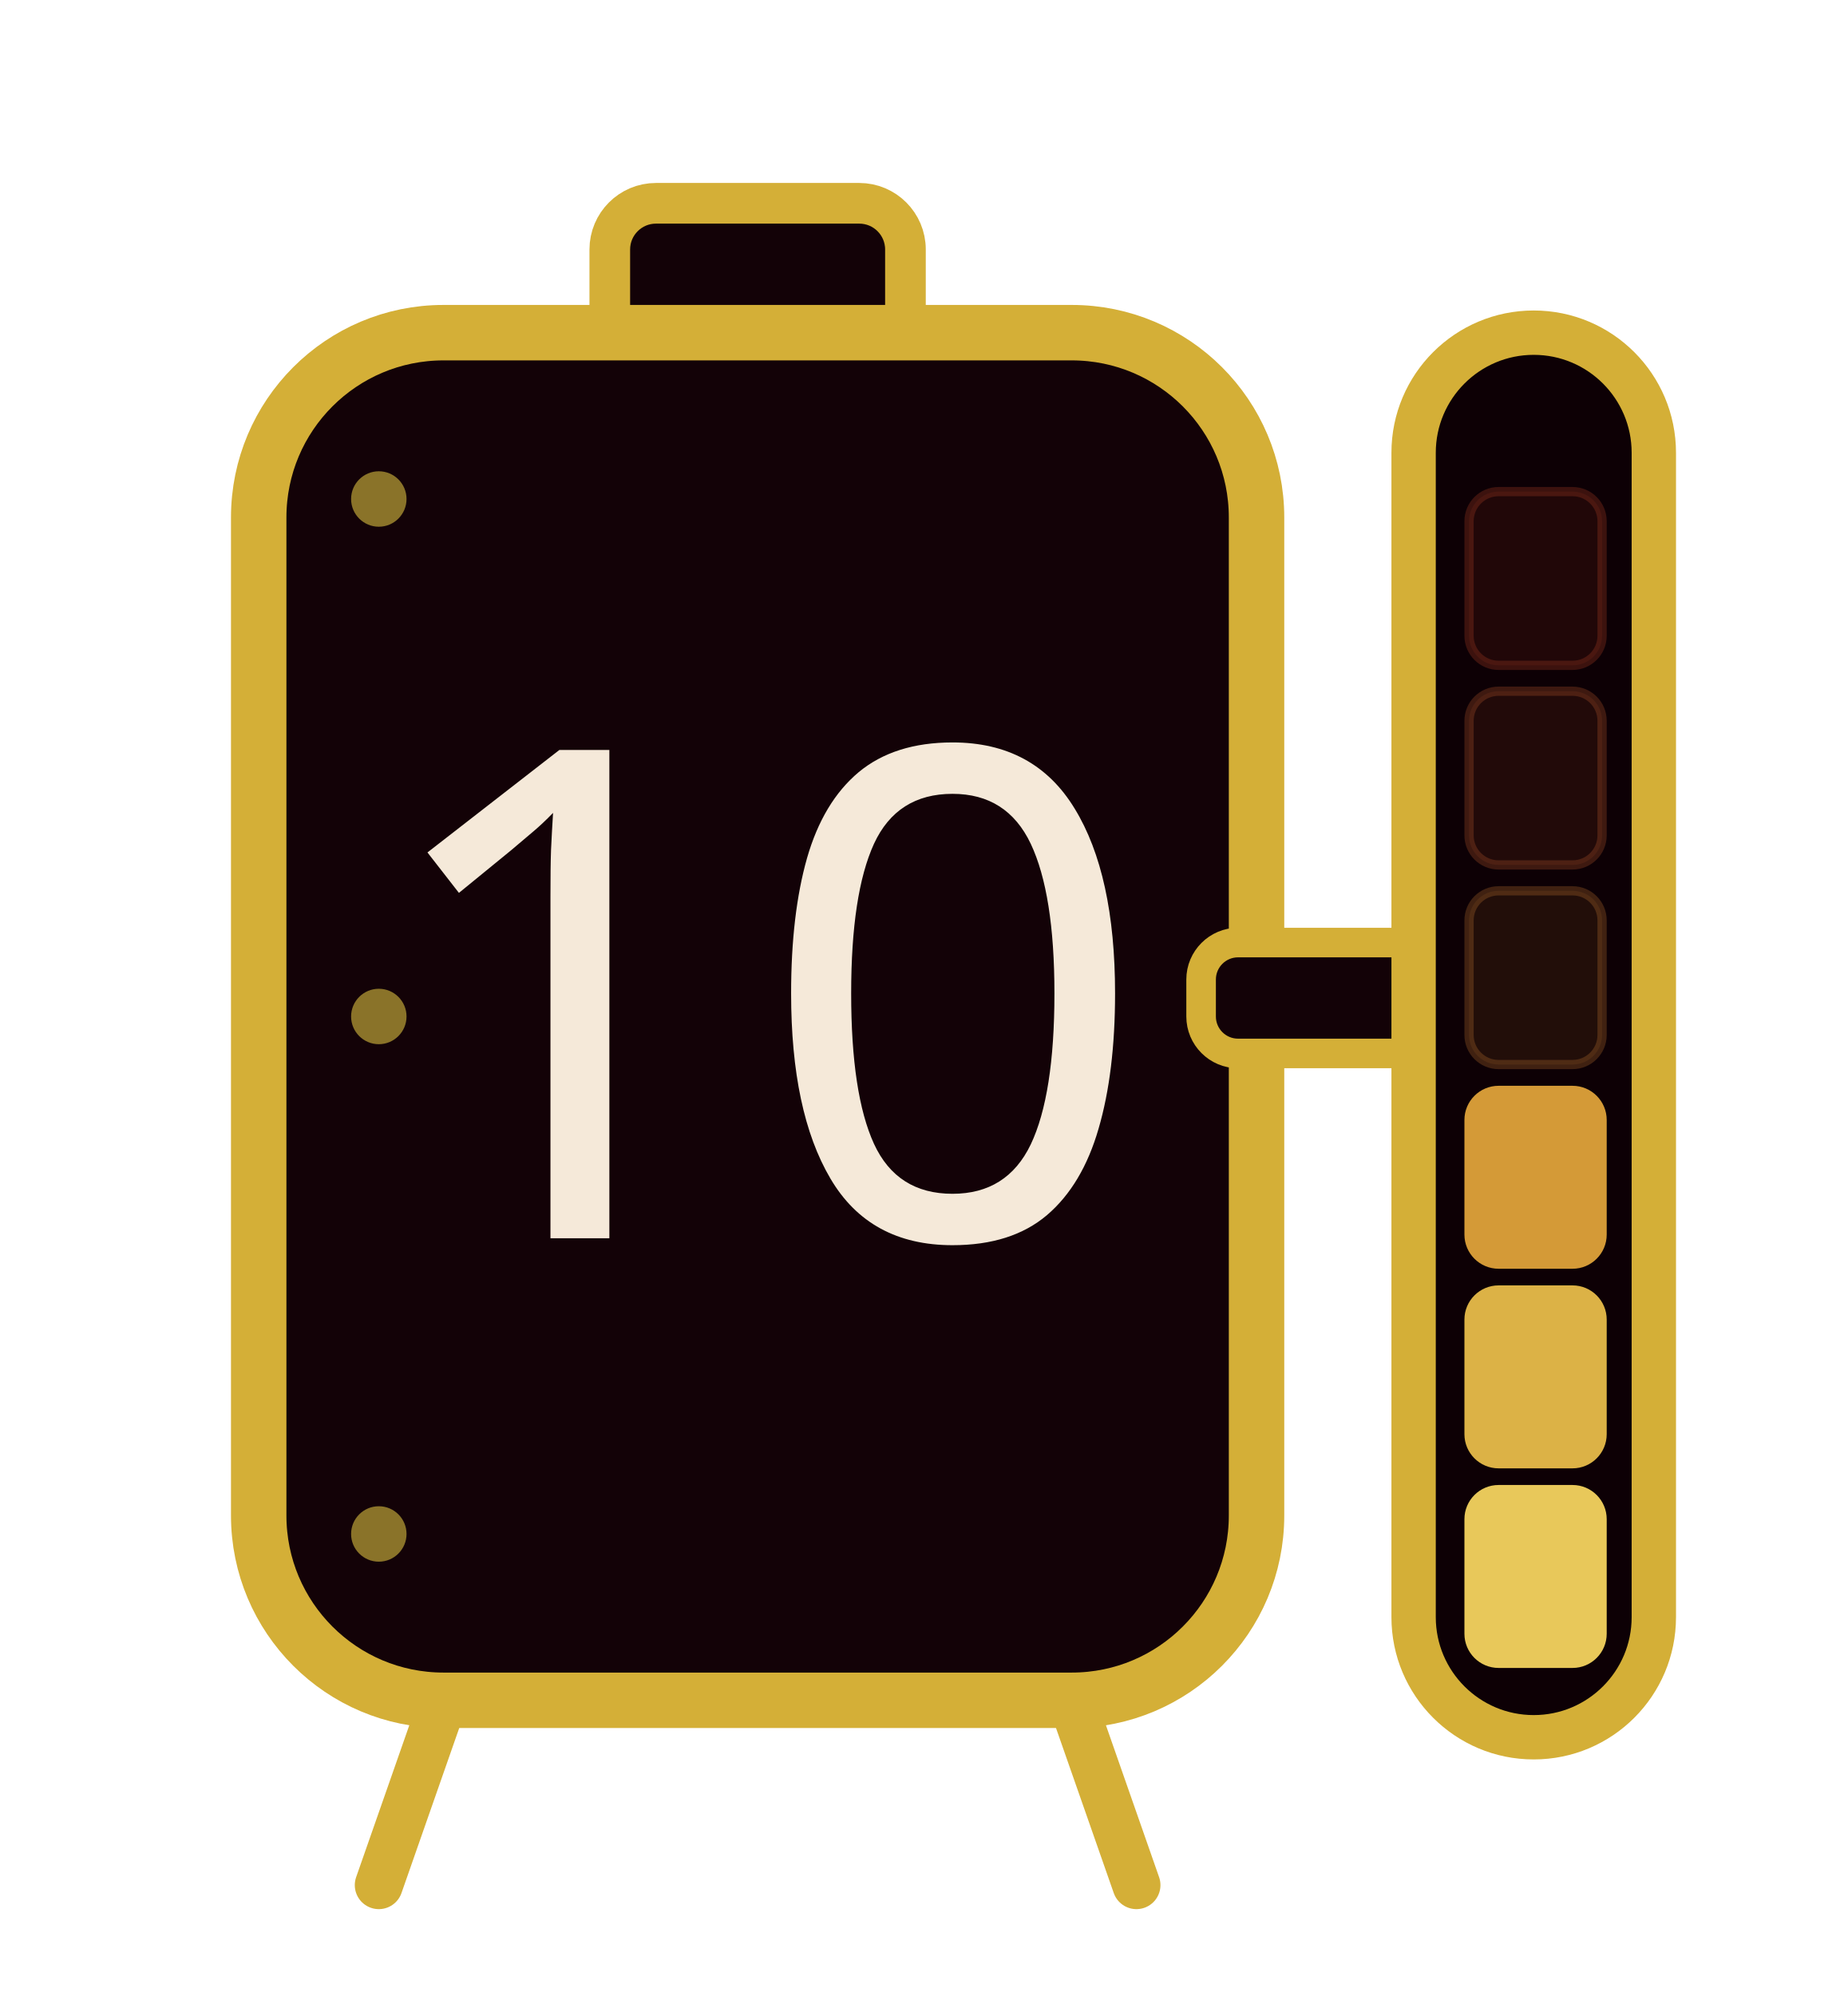
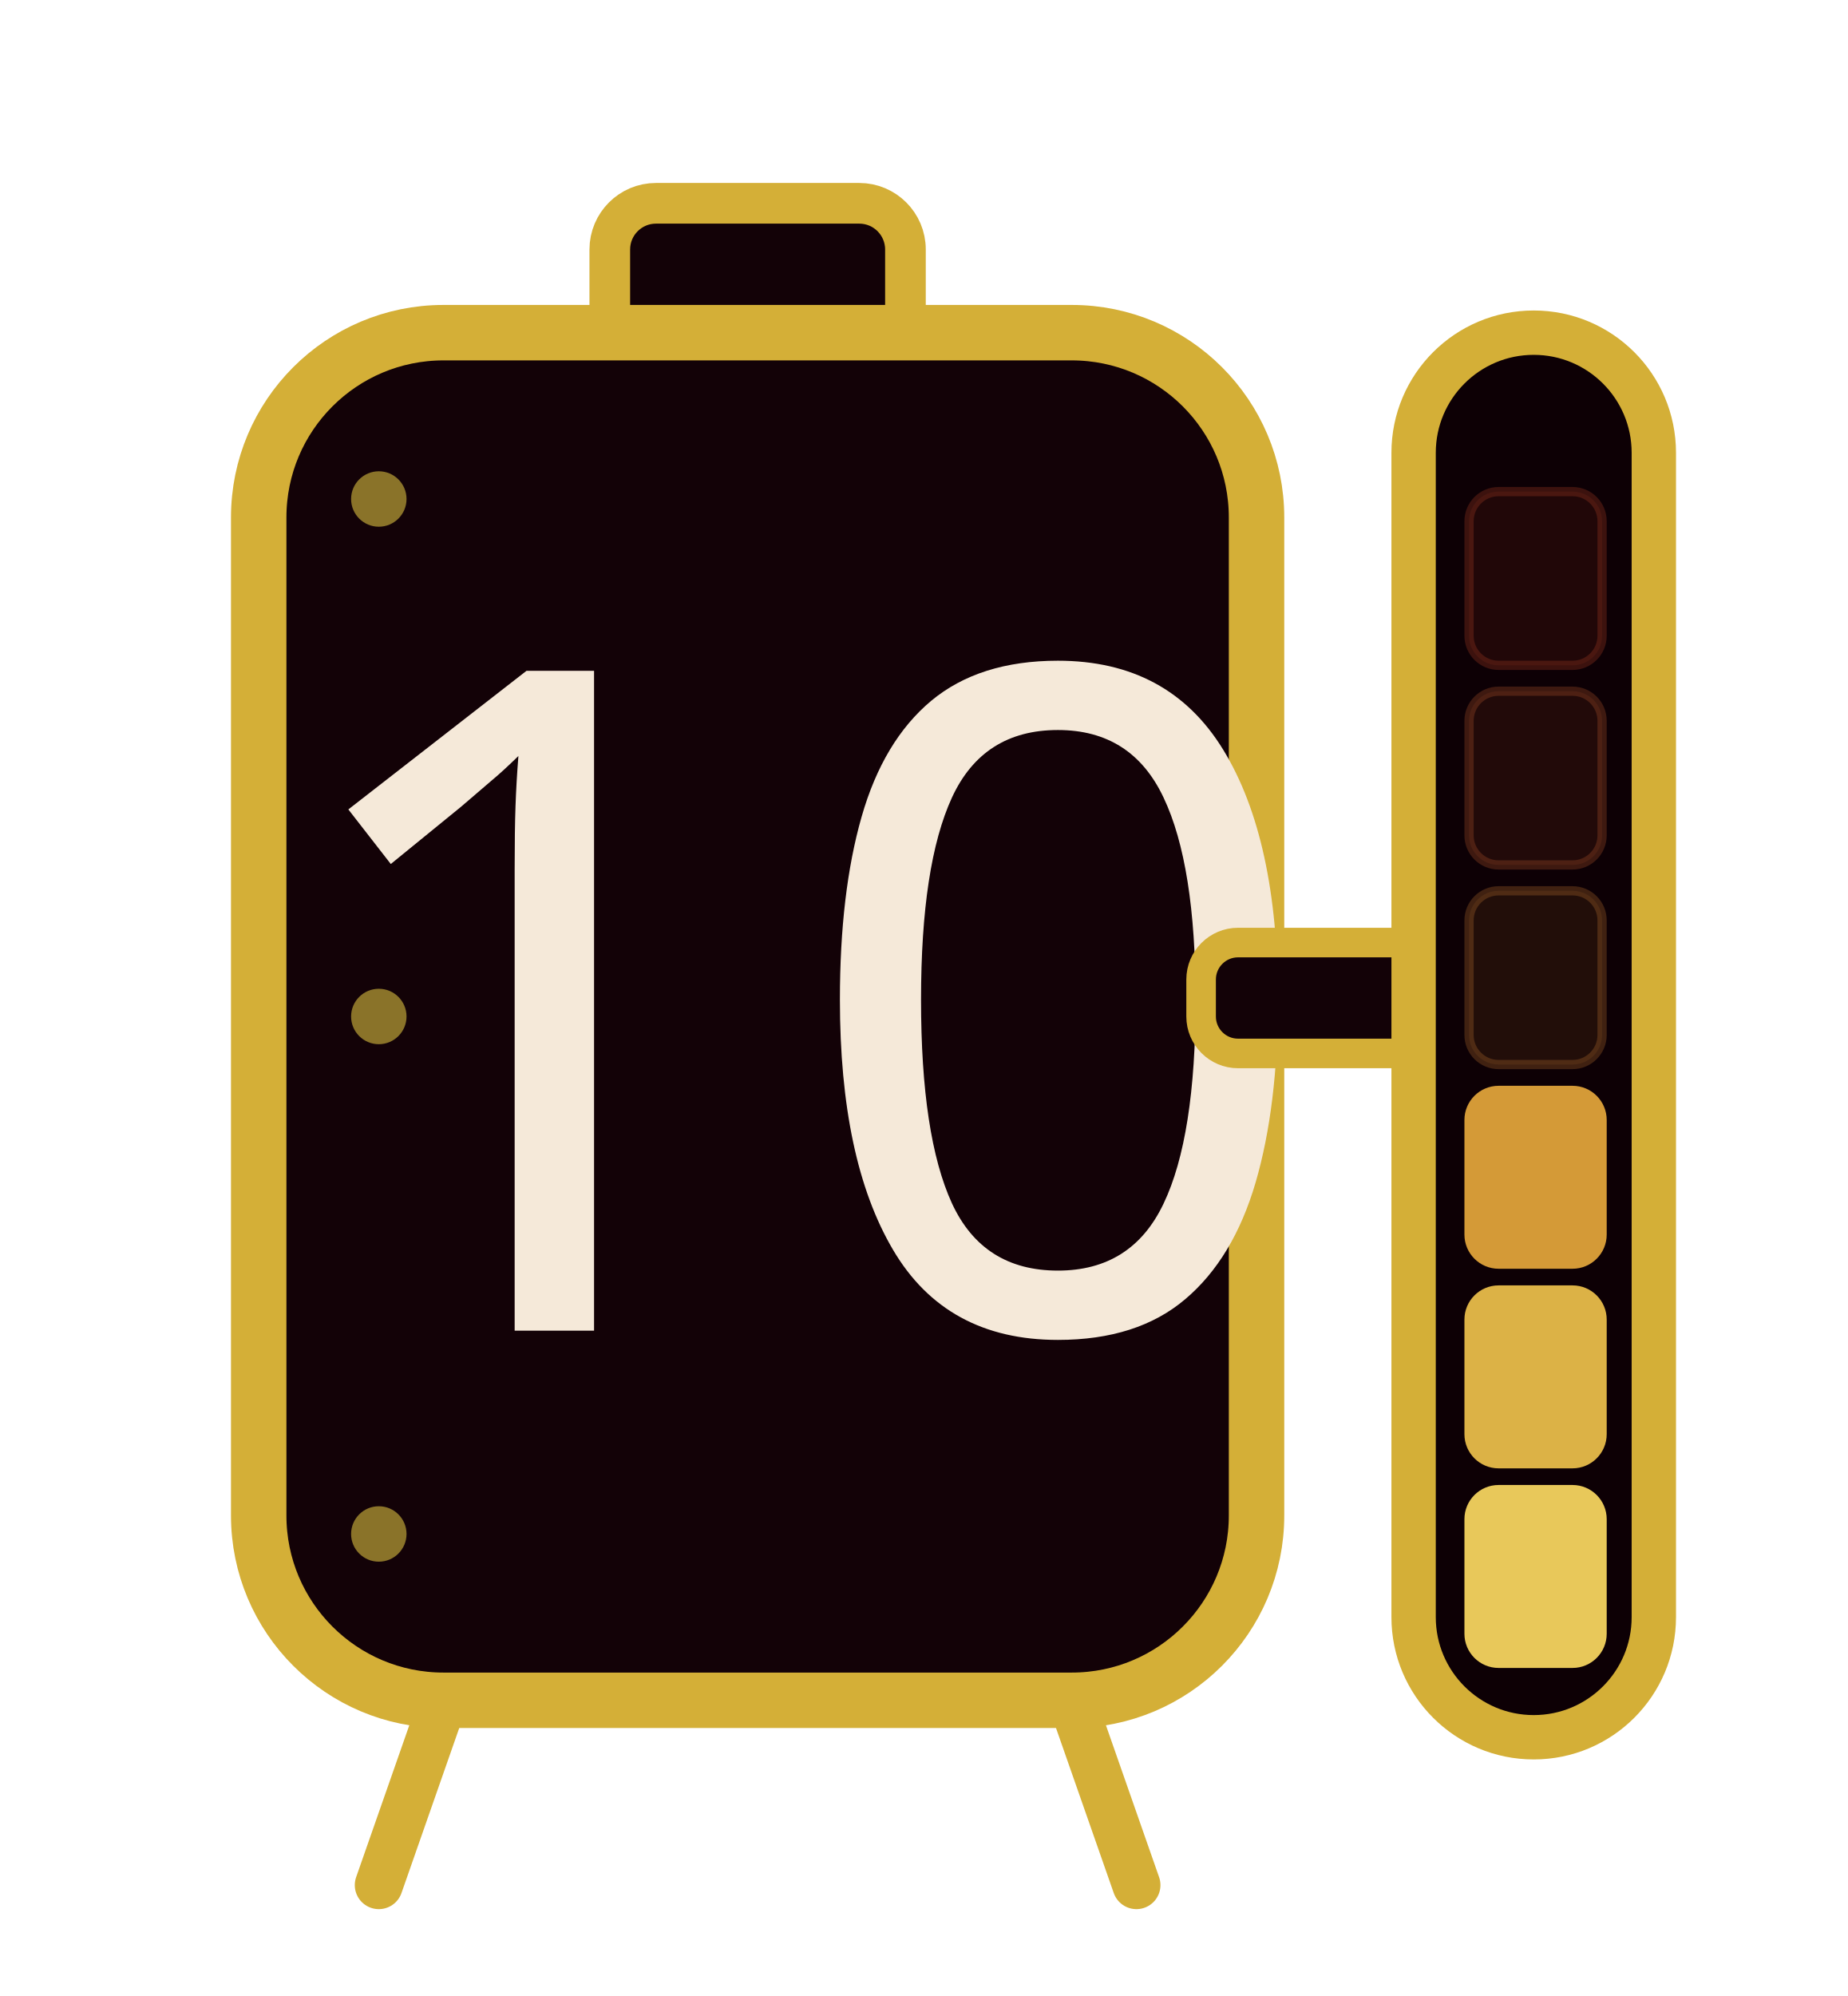
<svg xmlns="http://www.w3.org/2000/svg" viewBox="0 0 100 108" width="200" height="216">
  <defs />
  <rect x="33" y="11" width="16" height="8" rx="2.5" fill="#130207" stroke="#d4af37" stroke-width="2.2" />
  <path d="M24 92 l-3.5 10 M58 92 l3.5 10" stroke="#d4af37" stroke-width="2.6" stroke-linecap="round" />
  <rect x="14" y="18" width="54" height="74" rx="10" fill="#130207" stroke="#d4af37" stroke-width="3" />
  <circle cx="20.5" cy="27" r="1.5" fill="#8a7329" />
  <circle cx="20.5" cy="55" r="1.5" fill="#8a7329" />
  <circle cx="20.5" cy="83" r="1.5" fill="#8a7329" />
-   <text x="41" y="67" text-anchor="middle" font-family="'Bebas Neue', Impact, sans-serif" font-size="37" fill="#f5e9d9">10</text>
+   <text x="43" y="72" text-anchor="middle" font-family="'Bebas Neue', Impact, sans-serif" font-size="50" fill="#f5e9d9">10</text>
  <rect x="65" y="51" width="14" height="6" rx="2" fill="#130207" stroke="#d4af37" stroke-width="1.6" />
  <rect x="76.5" y="18" width="13" height="76" rx="6.5" fill="#0d0005" stroke="#d4af37" stroke-width="2.4" />
  <rect x="79.5" y="80.6" width="7.2" height="9.4" rx="1.6" fill="#e8c85a" fill-opacity="1" stroke="#e8c85a" stroke-opacity="1" stroke-width="0.5" />
  <rect x="79.5" y="69.8" width="7.2" height="9.4" rx="1.6" fill="#dcb246" fill-opacity="1" stroke="#dcb246" stroke-opacity="1" stroke-width="0.5" />
  <rect x="79.5" y="59.0" width="7.2" height="9.4" rx="1.6" fill="#d49a37" fill-opacity="1" stroke="#d49a37" stroke-opacity="1" stroke-width="0.5" />
  <rect x="79.5" y="48.2" width="7.2" height="9.4" rx="1.6" fill="#cf7f33" fill-opacity="0.11" stroke="#cf7f33" stroke-opacity="0.26" stroke-width="0.5" />
  <rect x="79.5" y="37.4" width="7.2" height="9.4" rx="1.6" fill="#c8632e" fill-opacity="0.11" stroke="#c8632e" stroke-opacity="0.26" stroke-width="0.5" />
  <rect x="79.5" y="26.6" width="7.2" height="9.4" rx="1.6" fill="#c0472a" fill-opacity="0.11" stroke="#c0472a" stroke-opacity="0.26" stroke-width="0.5" />
</svg>
